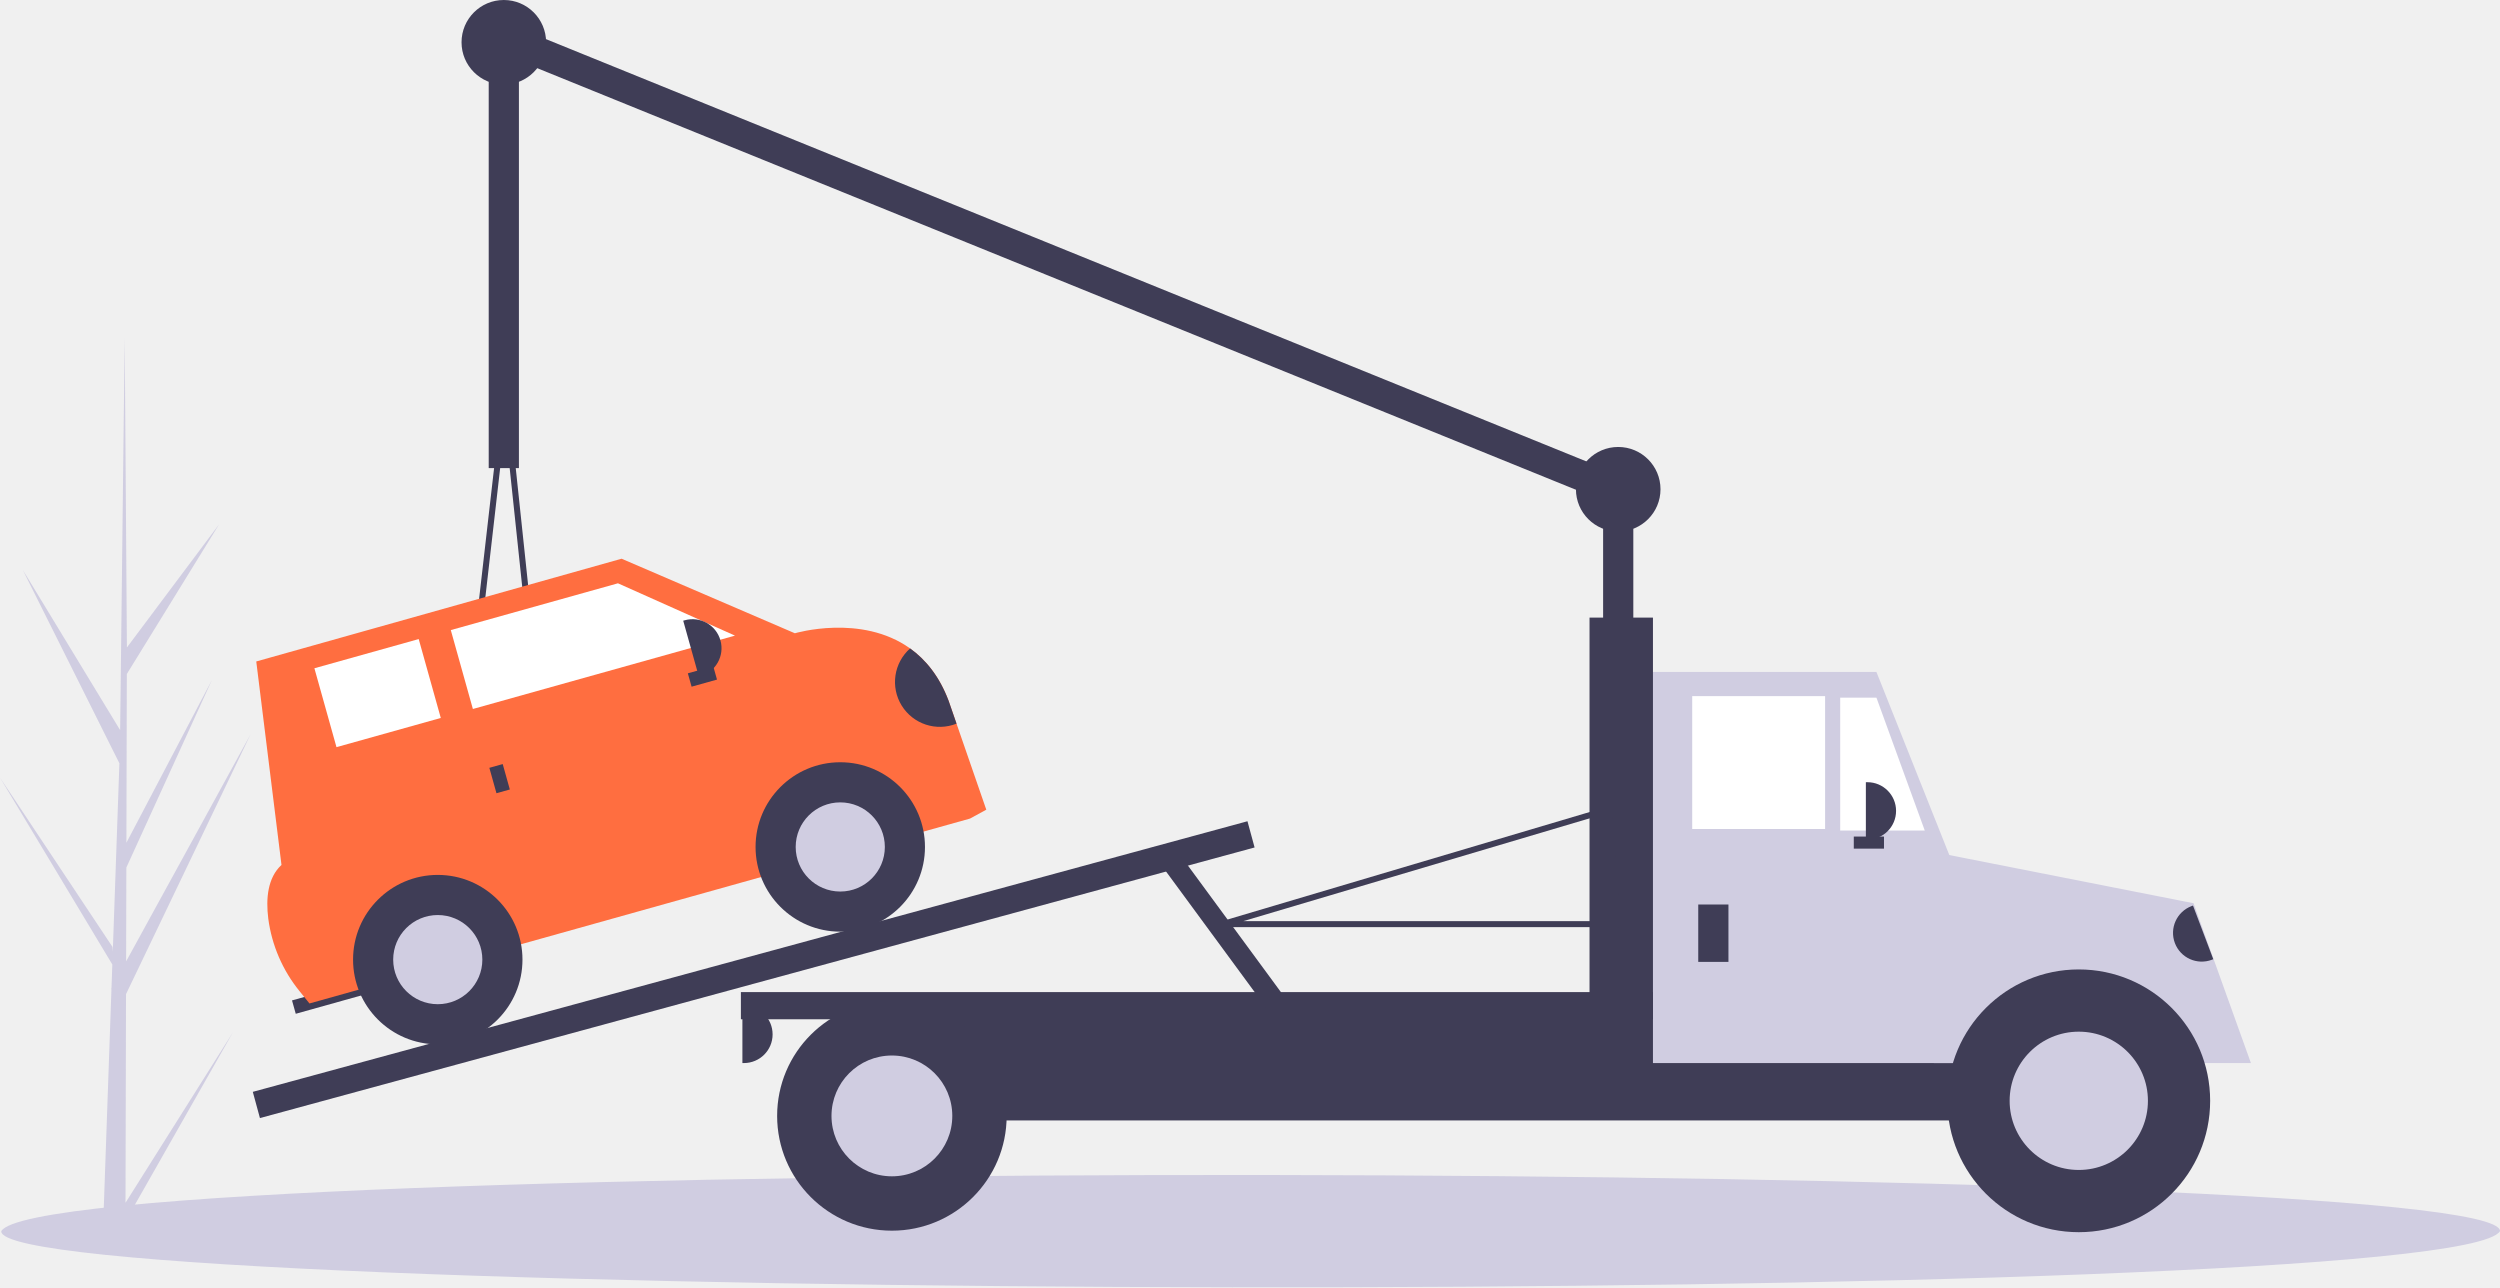
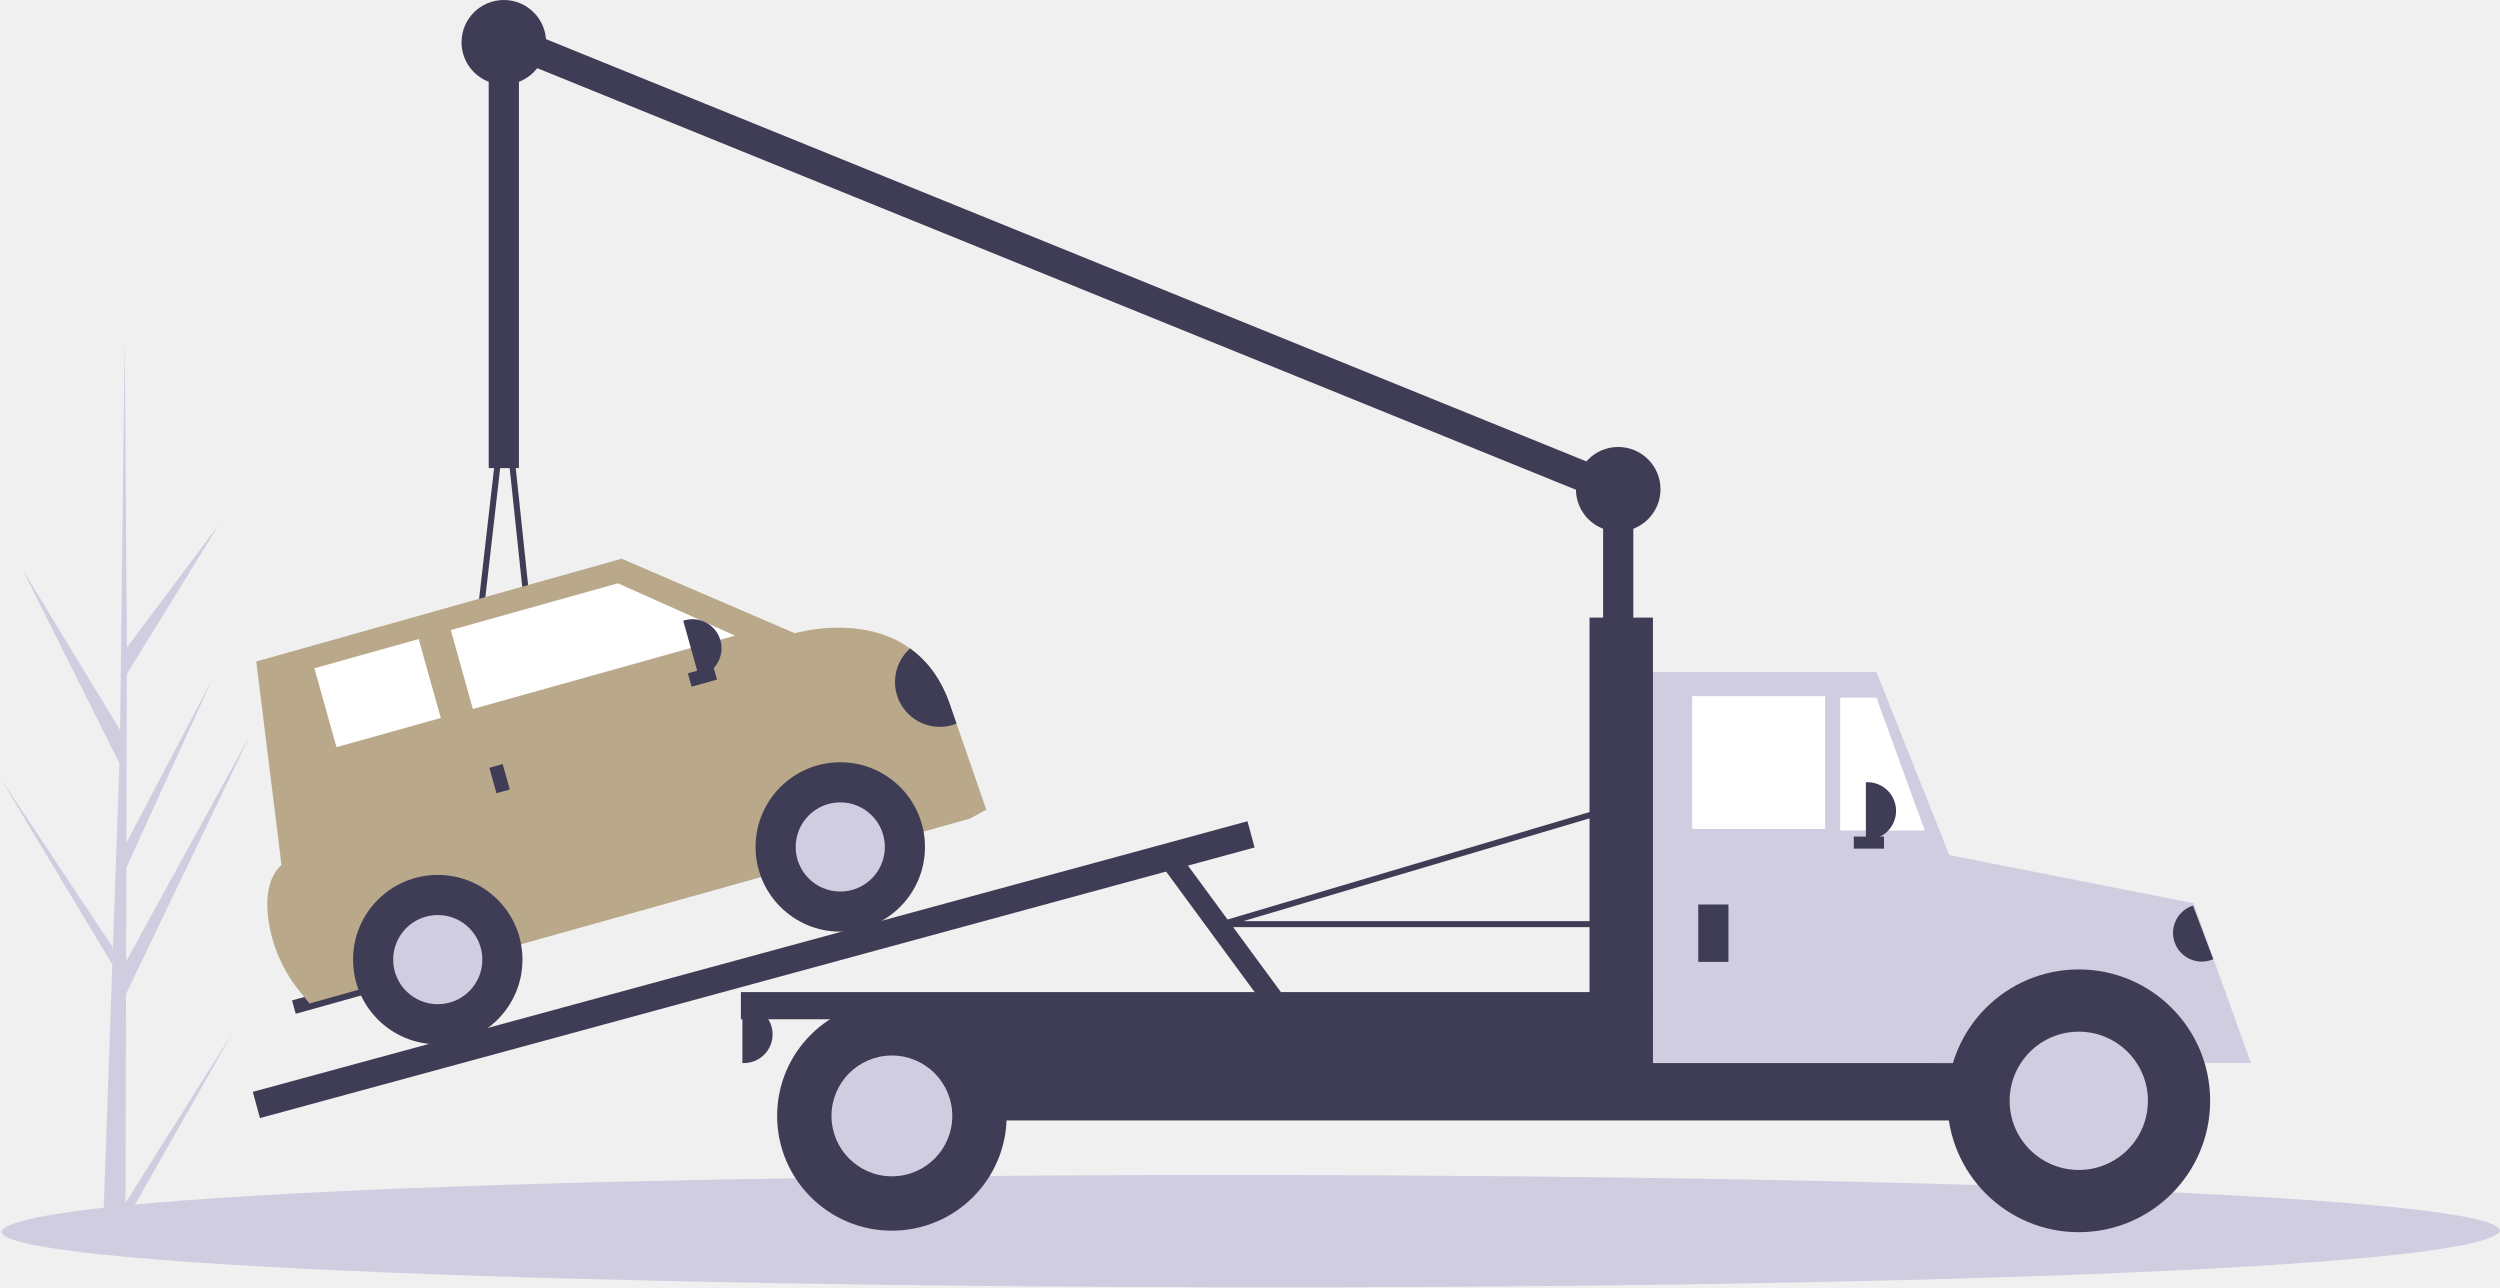
<svg xmlns="http://www.w3.org/2000/svg" id="bf6b072d-b0c7-410f-9e86-e550d19ff3f5" data-name="Layer 1" width="1002.501" height="516.22" viewBox="0 0 1002.501 516.22">
  <path d="M149.078,674.202l43.077-68.361-43.097,75.808-.023,7.789q-4.61-.054-9.126-.353l3.514-100.063-.046-.773.079-.148.335-9.455L98.75,503.723l45.087,67.843.135,2.003,2.654-75.601-38.72-77.518,39.023,64.234,1.815-156.701.008-.522.006.513.884,123.548,36.999-49.433L149.609,462.162l-.172,67.668,34.33-65.354-34.349,75.302-.095,37.627,49.868-90.996L149.284,590.532Z" transform="translate(-98.74955 -191.8899)" fill="#d0cde1" />
  <rect x="642.851" y="193.767" width="12.11" height="85.984" fill="#3f3d56" />
  <rect x="521.329" y="57.4" width="12.11" height="483.657" transform="translate(-46.96838 483.469) rotate(-67.90849)" fill="#3f3d56" />
  <path d="M1101.249,685.583C1082.491,716.92,97.76,714.29,99.252,685.581,118.009,654.246,1102.741,656.876,1101.249,685.583Z" transform="translate(-98.74955 -191.8899)" fill="#d0cde1" />
  <rect x="773.644" y="366.947" width="105.361" height="41.176" fill="#3f3d56" />
  <rect x="349.778" y="403.278" width="519.539" height="46.02" fill="#3f3d56" />
  <polygon points="783.938 426.288 659.2 426.288 659.2 269.458 752.451 269.458 783.938 348.555 783.938 426.288" fill="#d0cde1" />
  <rect x="678.577" y="279.146" width="53.286" height="53.286" fill="#fff" />
  <polygon points="771.827 333.038 737.918 333.038 737.918 279.752 752.451 279.752 771.827 333.038" fill="#fff" />
  <rect x="680.999" y="362.708" width="12.11" height="23.01" fill="#3f3d56" />
  <path d="M748.212,313.661h.606a11.505,11.505,0,0,1,11.505,11.505v0a11.505,11.505,0,0,1-11.505,11.505H748.212a0,0,0,0,1,0,0V313.661a0,0,0,0,1,0,0Z" fill="#3f3d56" />
  <path d="M297.703,403.278h.606a11.505,11.505,0,0,1,11.505,11.505v0a11.505,11.505,0,0,1-11.505,11.505h-.606a0,0,0,0,1,0,0V403.278A0,0,0,0,1,297.703,403.278Z" fill="#3f3d56" />
  <path d="M931.129,594.995c18.455,0,35.055,8.94,46.573,23.184h23.668l-23.01-64.096-107.178-21.138,3.028,85.234h10.346C896.075,603.935,912.674,594.995,931.129,594.995Z" transform="translate(-98.74955 -191.8899)" fill="#d0cde1" />
  <circle cx="833.591" cy="441.426" r="52.681" fill="#3f3d56" />
  <circle cx="833.591" cy="441.426" r="27.727" fill="#d0cde1" />
  <circle cx="357.65" cy="447.482" r="46.02" fill="#3f3d56" />
  <circle cx="357.65" cy="447.482" r="24.221" fill="#d0cde1" />
  <rect x="637.401" y="247.659" width="25.432" height="183.474" fill="#3f3d56" />
  <rect x="297.097" y="397.829" width="365.736" height="10.899" fill="#3f3d56" />
  <rect x="194.303" y="575.272" width="413.358" height="10.899" transform="translate(-237.1354 -66.25763) rotate(-15.21949)" fill="#3f3d56" />
  <rect x="585.082" y="530.057" width="8.477" height="70.856" transform="translate(-319.1748 266.9006) rotate(-36.31135)" fill="#3f3d56" />
  <rect x="743.368" y="335.46" width="12.11" height="4.844" fill="#3f3d56" />
  <path d="M747.656,563.681H589.009a1.211,1.211,0,0,1-.344-2.372l155.014-46.02a1.211,1.211,0,0,1,1.552,1.066l3.633,46.02a1.211,1.211,0,0,1-1.208,1.306ZM597.343,561.259H746.345l-3.412-43.222Z" transform="translate(-98.74955 -191.8899)" fill="#3f3d56" />
  <path d="M318.049,510.395h-.011l-34.766-.328a1.211,1.211,0,0,1-1.192-1.349l18.064-157.615a1.211,1.211,0,0,1,1.203-1.073h.005a1.212,1.212,0,0,1,1.199,1.084l16.702,157.943a1.211,1.211,0,0,1-1.205,1.338Zm-33.41-2.737,32.063.302L301.298,362.3Z" transform="translate(-98.74955 -191.8899)" fill="#3f3d56" />
  <path d="M970.488,556.415h.606a11.505,11.505,0,0,1,11.505,11.505v0a11.505,11.505,0,0,1-11.505,11.505h-.606a0,0,0,0,1,0,0V556.415A0,0,0,0,1,970.488,556.415Z" transform="translate(1992.097 561.7655) rotate(159.2826)" fill="#3f3d56" />
  <rect x="215.948" y="588.226" width="35.08" height="5.568" transform="translate(-249.4105 -107.0804) rotate(-15.63709)" fill="#3f3d56" />
-   <path d="M494.252,516.576l-6.521,3.56L222.839,594.28l-3.933-4.885a58.171,58.171,0,0,1-12.581-29.144c-1-7.985-.269-16.4,5.301-21.523l-10.116-81.59,146.5-41.204,69.485,29.899s26.616-7.953,46.202,6.08c6.2,4.446,11.698,11.095,15.416,20.907l3.203,9.252Z" transform="translate(-98.74955 -191.8899)" fill="#ff6e40" />
+   <path d="M494.252,516.576l-6.521,3.56L222.839,594.28l-3.933-4.885a58.171,58.171,0,0,1-12.581-29.144c-1-7.985-.269-16.4,5.301-21.523l-10.116-81.59,146.5-41.204,69.485,29.899s26.616-7.953,46.202,6.08c6.2,4.446,11.698,11.095,15.416,20.907l3.203,9.252Z" transform="translate(-98.74955 -191.8899)" fill="#b9a889" />
  <circle cx="336.948" cy="339.63" r="33.967" fill="#3f3d56" />
  <circle cx="336.948" cy="339.63" r="17.877" fill="#d0cde1" />
  <circle cx="175.545" cy="384.807" r="33.967" fill="#3f3d56" />
  <circle cx="175.545" cy="384.807" r="17.877" fill="#d0cde1" />
  <polygon points="294.724 254.884 189.624 284.302 180.769 252.665 247.797 233.903 294.724 254.884" fill="#fff" />
  <rect x="228.448" y="453.402" width="43.433" height="32.853" transform="translate(-216.1297 -107.0706) rotate(-15.63709)" fill="#fff" />
  <rect x="296.301" y="498.839" width="5.568" height="10.58" transform="translate(-223.5644 -92.61487) rotate(-15.63709)" fill="#3f3d56" />
  <rect x="377.636" y="457.859" width="5.568" height="10.58" transform="translate(625.1378 -219.9204) rotate(74.36291)" fill="#3f3d56" />
  <path d="M375.626,438.706h.613A11.638,11.638,0,0,1,387.877,450.344v0a11.638,11.638,0,0,1-11.638,11.638h-.613a0,0,0,0,1,0,0V438.706A0,0,0,0,1,375.626,438.706Z" transform="translate(-206.0075 -72.32334) rotate(-15.63709)" fill="#3f3d56" />
  <path d="M482.316,482.071a17.988,17.988,0,0,1-18.619-30.159c6.2,4.446,11.698,11.095,15.416,20.907Z" transform="translate(-98.74955 -191.8899)" fill="#3f3d56" />
  <rect x="195.975" y="10.899" width="12.11" height="176.813" fill="#3f3d56" />
  <circle cx="202.03" cy="16.955" r="16.955" fill="#3f3d56" />
  <circle cx="648.906" cy="196.189" r="16.955" fill="#3f3d56" />
</svg>
